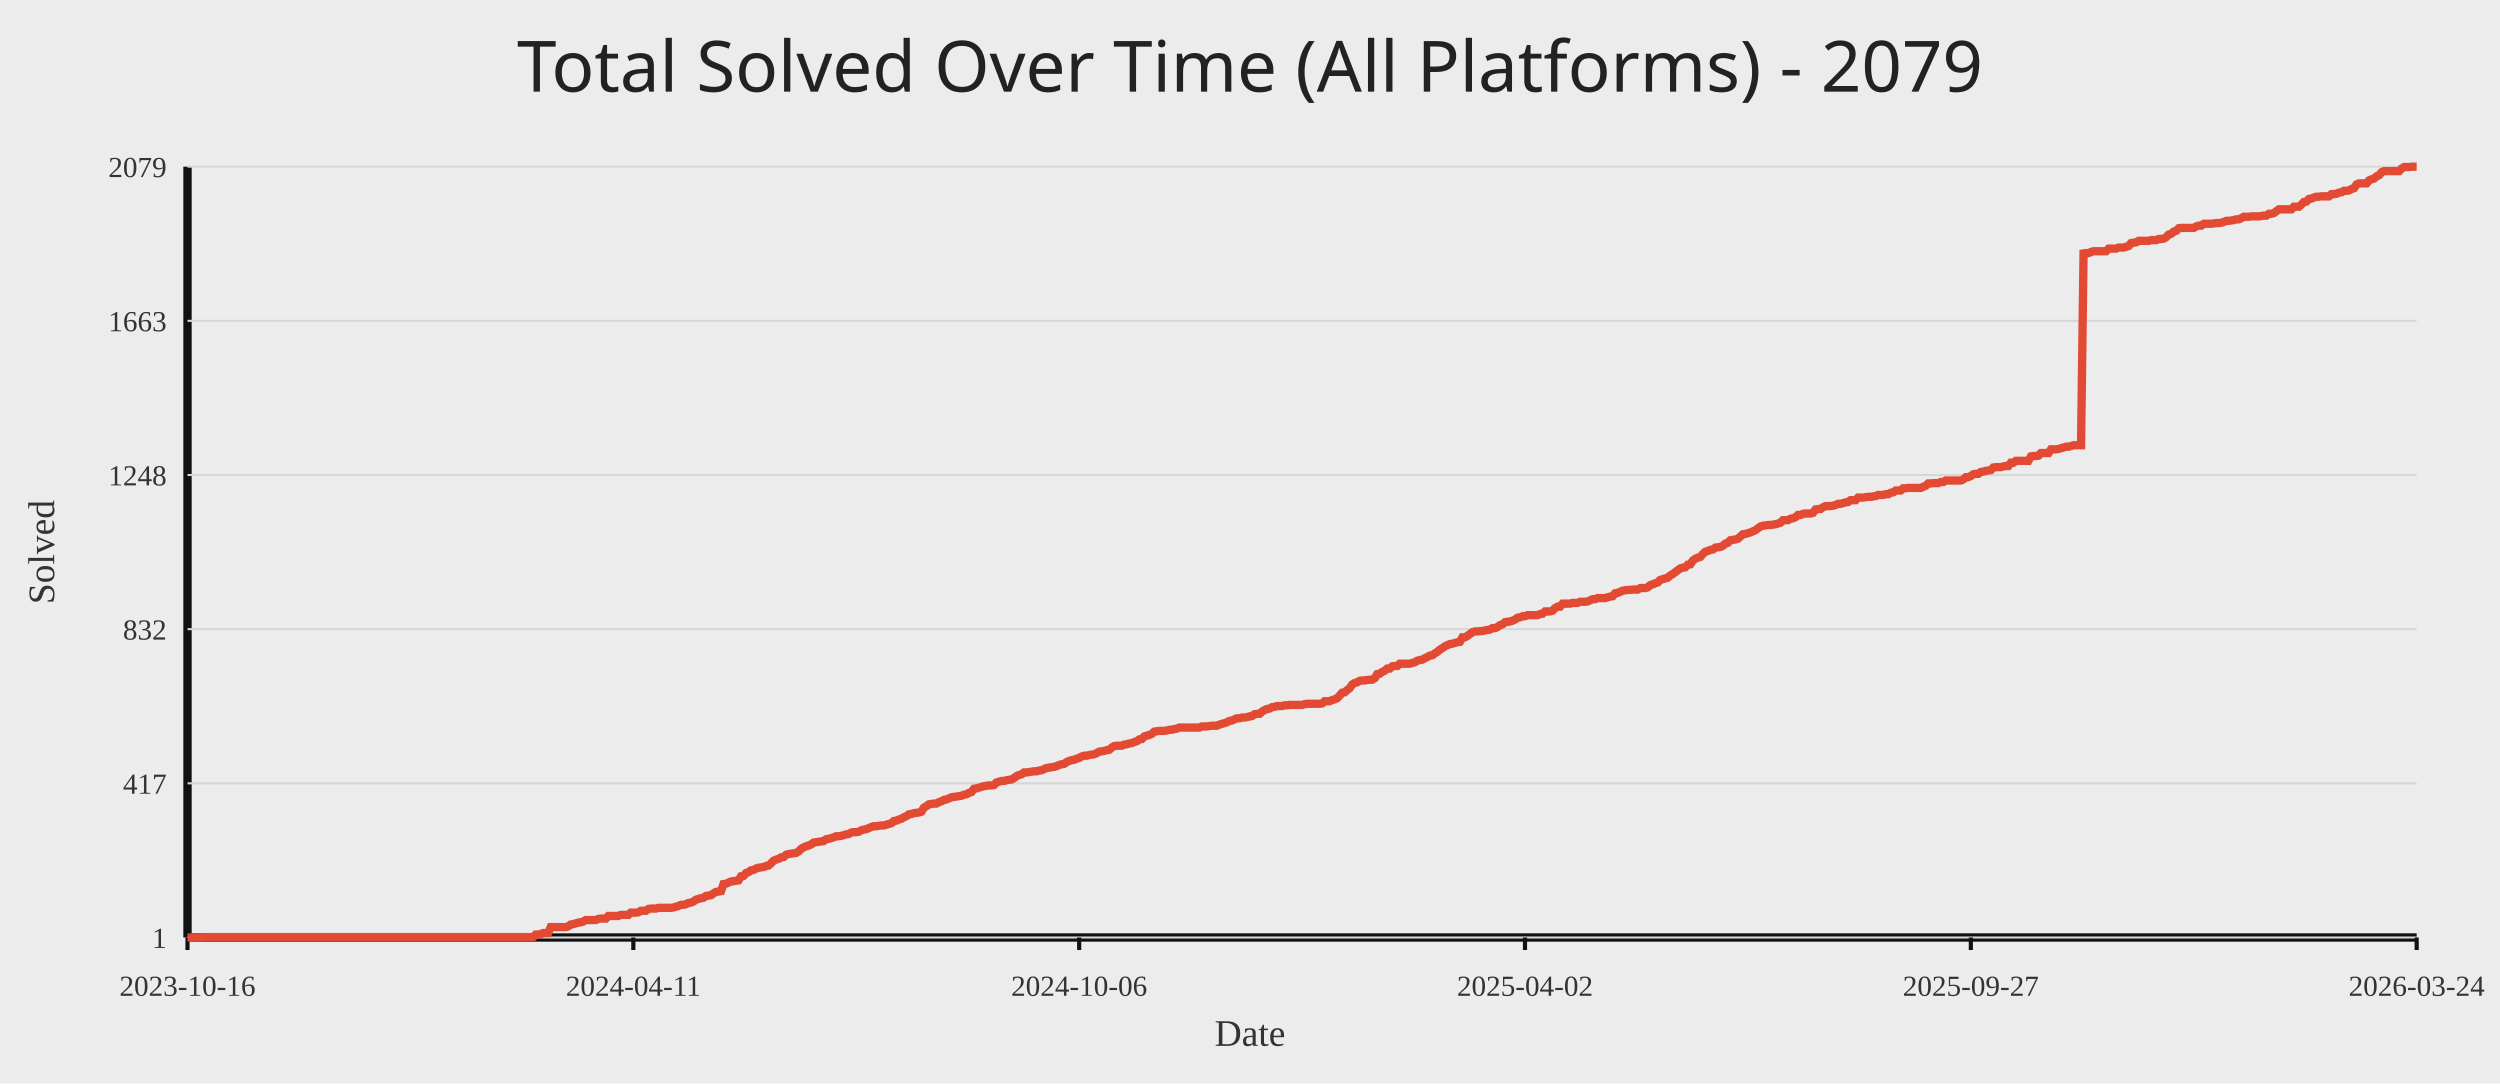
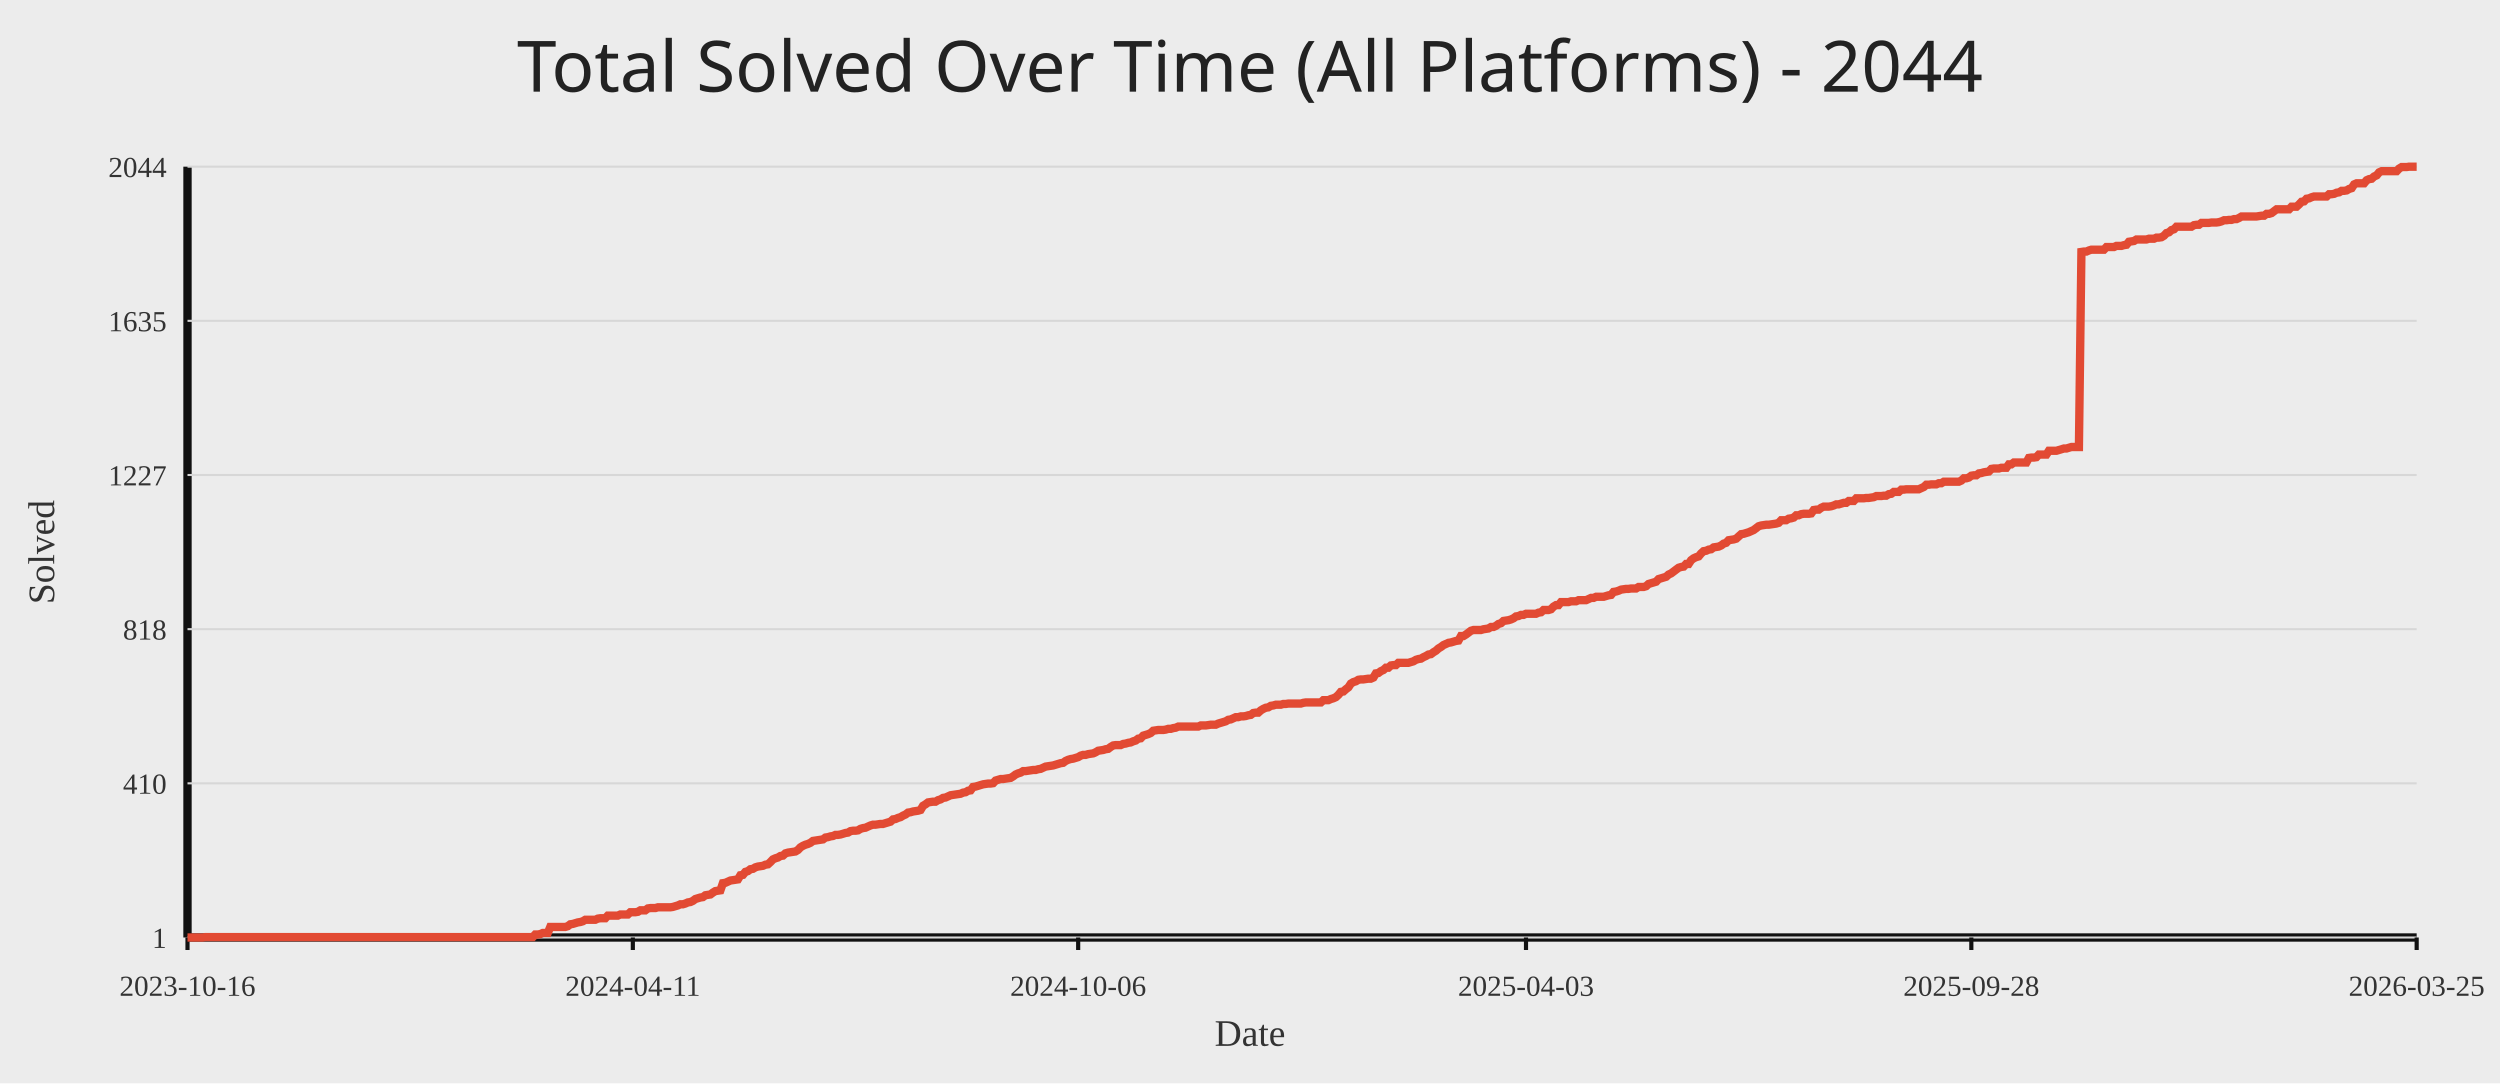
<svg xmlns="http://www.w3.org/2000/svg" width="1200" height="520">
  <rect width="100%" height="100%" fill="#ececec" />
-   <text x="50%" y="44" text-anchor="middle" fill="#222" font-size="34" font-family="Comic Sans MS, Segoe UI">Total Solved Over Time (All Platforms) - 2079</text>
+   <text x="50%" y="44" text-anchor="middle" fill="#222" font-size="34" font-family="Comic Sans MS, Segoe UI">Total Solved Over Time (All Platforms) - 2044</text>
  <line x1="90" y1="450" x2="1160" y2="450" stroke="#111" stroke-width="4" />
  <line x1="90" y1="80" x2="90" y2="450" stroke="#111" stroke-width="4" />
  <line x1="90" y1="450.00" x2="1160" y2="450.00" stroke="#d7d7d7" stroke-width="1" />
  <text x="80" y="455.00" text-anchor="end" fill="#333" font-size="14">1</text>
  <line x1="90" y1="376.00" x2="1160" y2="376.00" stroke="#d7d7d7" stroke-width="1" />
-   <text x="80" y="381.00" text-anchor="end" fill="#333" font-size="14">417</text>
+   <text x="80" y="381.00" text-anchor="end" fill="#333" font-size="14">410</text>
  <line x1="90" y1="302.00" x2="1160" y2="302.00" stroke="#d7d7d7" stroke-width="1" />
-   <text x="80" y="307.00" text-anchor="end" fill="#333" font-size="14">832</text>
+   <text x="80" y="307.00" text-anchor="end" fill="#333" font-size="14">818</text>
  <line x1="90" y1="228.00" x2="1160" y2="228.00" stroke="#d7d7d7" stroke-width="1" />
-   <text x="80" y="233.00" text-anchor="end" fill="#333" font-size="14">1248</text>
+   <text x="80" y="233.00" text-anchor="end" fill="#333" font-size="14">1227</text>
  <line x1="90" y1="154.00" x2="1160" y2="154.00" stroke="#d7d7d7" stroke-width="1" />
-   <text x="80" y="159.00" text-anchor="end" fill="#333" font-size="14">1663</text>
+   <text x="80" y="159.00" text-anchor="end" fill="#333" font-size="14">1635</text>
  <line x1="90" y1="80.00" x2="1160" y2="80.00" stroke="#d7d7d7" stroke-width="1" />
-   <text x="80" y="85.00" text-anchor="end" fill="#333" font-size="14">2079</text>
+   <text x="80" y="85.00" text-anchor="end" fill="#333" font-size="14">2044</text>
  <line x1="90.00" y1="450" x2="90.00" y2="456" stroke="#111" stroke-width="2" />
  <text x="90.00" y="478" text-anchor="middle" fill="#333" font-size="14">2023-10-16</text>
-   <line x1="304.00" y1="450" x2="304.00" y2="456" stroke="#111" stroke-width="2" />
-   <text x="304.00" y="478" text-anchor="middle" fill="#333" font-size="14">2024-04-11</text>
-   <line x1="518.00" y1="450" x2="518.00" y2="456" stroke="#111" stroke-width="2" />
-   <text x="518.00" y="478" text-anchor="middle" fill="#333" font-size="14">2024-10-06</text>
-   <line x1="732.00" y1="450" x2="732.00" y2="456" stroke="#111" stroke-width="2" />
-   <text x="732.00" y="478" text-anchor="middle" fill="#333" font-size="14">2025-04-02</text>
-   <line x1="946.00" y1="450" x2="946.00" y2="456" stroke="#111" stroke-width="2" />
-   <text x="946.00" y="478" text-anchor="middle" fill="#333" font-size="14">2025-09-27</text>
+   <line x1="303.76" y1="450" x2="303.76" y2="456" stroke="#111" stroke-width="2" />
+   <text x="303.76" y="478" text-anchor="middle" fill="#333" font-size="14">2024-04-11</text>
+   <line x1="517.52" y1="450" x2="517.52" y2="456" stroke="#111" stroke-width="2" />
+   <text x="517.52" y="478" text-anchor="middle" fill="#333" font-size="14">2024-10-06</text>
+   <line x1="732.48" y1="450" x2="732.48" y2="456" stroke="#111" stroke-width="2" />
+   <text x="732.48" y="478" text-anchor="middle" fill="#333" font-size="14">2025-04-03</text>
+   <line x1="946.24" y1="450" x2="946.24" y2="456" stroke="#111" stroke-width="2" />
+   <text x="946.24" y="478" text-anchor="middle" fill="#333" font-size="14">2025-09-28</text>
  <line x1="1160.00" y1="450" x2="1160.00" y2="456" stroke="#111" stroke-width="2" />
-   <text x="1160.00" y="478" text-anchor="middle" fill="#333" font-size="14">2026-03-24</text>
-   <polyline fill="none" stroke="#e24a33" stroke-width="4" points="90.00,450.00 91.20,450.00 92.40,450.00 93.61,450.00 94.81,450.00 96.01,450.00 97.21,450.00 98.42,449.82 99.62,449.82 100.82,449.82 102.02,449.82 103.22,449.82 104.43,449.82 105.63,449.82 106.83,449.82 108.03,449.82 109.24,449.82 110.44,449.82 111.64,449.82 112.84,449.82 114.04,449.82 115.25,449.82 116.45,449.82 117.65,449.82 118.85,449.82 120.06,449.82 121.26,449.82 122.46,449.82 123.66,449.82 124.87,449.82 126.07,449.82 127.27,449.82 128.47,449.82 129.67,449.82 130.88,449.82 132.08,449.82 133.28,449.82 134.48,449.82 135.69,449.82 136.89,449.82 138.09,449.82 139.29,449.82 140.49,449.82 141.70,449.82 142.90,449.82 144.10,449.82 145.30,449.82 146.51,449.82 147.71,449.82 148.91,449.82 150.11,449.82 151.31,449.82 152.52,449.82 153.72,449.82 154.92,449.82 156.12,449.82 157.33,449.82 158.53,449.82 159.73,449.82 160.93,449.82 162.13,449.82 163.34,449.82 164.54,449.82 165.74,449.82 166.94,449.82 168.15,449.82 169.35,449.82 170.55,449.82 171.75,449.82 172.96,449.82 174.16,449.82 175.36,449.82 176.56,449.82 177.76,449.82 178.97,449.82 180.17,449.82 181.37,449.82 182.57,449.82 183.78,449.82 184.98,449.82 186.18,449.82 187.38,449.82 188.58,449.82 189.79,449.82 190.99,449.82 192.19,449.82 193.39,449.82 194.60,449.82 195.80,449.82 197.00,449.82 198.20,449.82 199.40,449.82 200.61,449.82 201.81,449.82 203.01,449.82 204.21,449.82 205.42,449.82 206.62,449.82 207.82,449.82 209.02,449.82 210.22,449.82 211.43,449.82 212.63,449.82 213.83,449.82 215.03,449.82 216.24,449.82 217.44,449.82 218.64,449.82 219.84,449.82 221.04,449.82 222.25,449.82 223.45,449.82 224.65,449.82 225.85,449.82 227.06,449.82 228.26,449.82 229.46,449.82 230.66,449.82 231.87,449.82 233.07,449.82 234.27,449.82 235.47,449.82 236.67,449.82 237.88,449.82 239.08,449.82 240.28,449.82 241.48,449.82 242.69,449.82 243.89,449.82 245.09,449.82 246.29,449.82 247.49,449.82 248.70,449.82 249.90,449.82 251.10,449.82 252.30,449.82 253.51,449.82 254.71,449.82 255.91,449.82 257.11,448.58 258.31,448.58 259.52,448.40 260.72,447.86 261.92,447.86 263.12,447.86 264.33,445.01 265.53,445.01 266.73,445.01 267.93,445.01 269.13,445.01 270.34,445.01 271.54,445.01 272.74,444.66 273.94,443.77 275.15,443.59 276.35,443.23 277.55,442.88 278.75,442.70 279.96,442.34 281.16,441.63 282.36,441.63 283.56,441.63 284.76,441.63 285.97,441.63 287.17,441.10 288.37,440.92 289.57,440.92 290.78,440.92 291.98,439.67 293.18,439.67 294.38,439.67 295.58,439.67 296.79,439.67 297.99,439.14 299.19,439.14 300.39,439.14 301.60,439.14 302.80,438.07 304.00,438.07 305.20,438.07 306.40,437.89 307.61,437.18 308.81,437.18 310.01,437.18 311.21,436.29 312.42,436.11 313.62,436.11 314.82,436.11 316.02,435.76 317.22,435.76 318.43,435.76 319.63,435.76 320.83,435.76 322.03,435.76 323.24,435.58 324.44,435.22 325.64,434.87 326.84,434.33 328.04,434.33 329.25,433.97 330.45,433.44 331.65,433.26 332.85,432.73 334.06,431.84 335.26,431.48 336.46,431.13 337.66,430.95 338.87,430.06 340.07,429.88 341.27,429.70 342.47,428.81 343.67,428.10 344.88,427.92 346.08,427.74 347.28,424.36 348.48,424.18 349.69,423.65 350.89,423.11 352.09,422.94 353.29,422.76 354.49,422.58 355.70,420.62 356.90,420.44 358.10,419.02 359.30,418.66 360.51,417.77 361.71,417.59 362.91,416.88 364.11,416.53 365.31,416.35 366.52,416.17 367.72,415.64 368.92,415.46 370.12,414.39 371.33,413.14 372.53,412.61 373.73,412.25 374.93,411.54 376.13,411.36 377.34,410.29 378.54,409.94 379.74,409.76 380.94,409.58 382.15,409.40 383.35,408.69 384.55,407.44 385.75,406.73 386.96,406.20 388.16,405.84 389.36,405.31 390.56,404.42 391.76,404.24 392.97,404.06 394.17,403.88 395.37,403.71 396.57,402.82 397.78,402.64 398.98,402.28 400.18,401.92 401.38,401.39 402.58,401.39 403.79,401.21 404.99,400.86 406.19,400.50 407.39,400.32 408.60,399.61 409.80,399.43 411.00,399.43 412.20,399.25 413.40,398.54 414.61,398.19 415.81,398.01 417.01,397.47 418.21,396.94 419.42,396.58 420.62,396.58 421.82,396.41 423.02,396.23 424.22,396.23 425.43,395.87 426.63,395.51 427.83,395.16 429.03,394.09 430.24,393.91 431.44,393.38 432.64,393.02 433.84,392.31 435.04,391.78 436.25,390.89 437.45,390.71 438.65,390.35 439.85,390.17 441.06,390.00 442.26,389.64 443.46,387.68 444.66,386.97 445.87,386.08 447.07,385.90 448.27,385.72 449.47,385.72 450.67,385.01 451.88,384.65 453.08,383.94 454.28,383.76 455.48,383.23 456.69,382.69 457.89,382.52 459.09,382.34 460.29,382.16 461.49,381.98 462.70,381.45 463.90,381.27 465.10,380.56 466.30,380.20 467.51,378.60 468.71,378.42 469.91,378.07 471.11,377.71 472.31,377.35 473.52,377.18 474.72,377.00 475.92,377.00 477.12,376.82 478.33,375.57 479.53,375.22 480.73,374.86 481.93,374.86 483.13,374.50 484.34,374.33 485.54,374.15 486.74,373.44 487.94,372.55 489.15,372.01 490.35,371.66 491.55,370.77 492.75,370.77 493.96,370.59 495.16,370.41 496.36,370.23 497.56,370.23 498.76,369.87 499.97,369.70 501.17,369.16 502.37,368.63 503.57,368.45 504.78,368.27 505.98,368.09 507.18,367.74 508.38,367.20 509.58,366.85 510.79,366.67 511.99,365.78 513.19,365.25 514.39,364.89 515.60,364.71 516.80,364.18 518.00,363.82 519.20,363.11 520.40,362.75 521.61,362.75 522.81,362.40 524.01,362.22 525.21,362.04 526.42,361.51 527.62,360.79 528.82,360.62 530.02,360.44 531.22,360.08 532.43,359.90 533.63,358.84 534.83,358.12 536.03,357.95 537.24,357.95 538.44,357.95 539.64,357.41 540.84,357.23 542.04,356.88 543.25,356.70 544.45,356.16 545.65,355.81 546.85,354.92 548.06,354.74 549.26,353.49 550.46,353.14 551.66,352.78 552.87,352.25 554.07,351.18 555.27,351.00 556.47,350.82 557.67,350.82 558.88,350.82 560.08,350.64 561.28,350.29 562.48,350.29 563.69,349.93 564.89,349.75 566.09,349.22 567.29,349.22 568.49,349.22 569.70,349.22 570.90,349.22 572.10,349.22 573.30,349.22 574.51,349.22 575.71,349.22 576.91,348.69 578.11,348.69 579.31,348.69 580.52,348.51 581.72,348.33 582.92,348.33 584.12,348.33 585.33,347.80 586.53,347.44 587.73,347.08 588.93,346.73 590.13,346.02 591.34,345.84 592.54,345.30 593.74,344.77 594.94,344.77 596.15,344.41 597.35,344.41 598.55,344.23 599.75,343.88 600.96,343.70 602.16,342.81 603.36,342.63 604.56,342.63 605.76,341.56 606.97,340.85 608.17,340.32 609.37,340.14 610.57,339.43 611.78,339.25 612.98,338.89 614.18,338.89 615.38,338.89 616.58,338.54 617.79,338.54 618.99,338.36 620.19,338.36 621.39,338.36 622.60,338.36 623.80,338.36 625.00,338.36 626.20,338.00 627.40,337.82 628.61,337.82 629.81,337.82 631.01,337.82 632.21,337.82 633.42,337.82 634.62,337.65 635.82,336.58 637.02,336.58 638.22,336.58 639.43,336.04 640.63,335.69 641.83,335.15 643.03,333.91 644.24,332.48 645.44,332.31 646.64,331.24 647.84,330.35 649.04,328.57 650.25,327.85 651.45,327.50 652.65,326.79 653.85,326.61 655.06,326.61 656.26,326.43 657.46,326.25 658.66,326.25 659.87,325.54 661.07,323.58 662.27,323.40 663.47,322.51 664.67,321.98 665.88,320.91 667.08,320.91 668.28,319.84 669.48,319.66 670.69,319.66 671.89,318.59 673.09,318.59 674.29,318.59 675.49,318.59 676.70,318.59 677.90,318.24 679.10,317.88 680.30,317.17 681.51,316.81 682.71,316.64 683.91,315.92 685.11,315.39 686.31,314.68 687.52,314.50 688.72,313.61 689.92,312.90 691.12,311.83 692.33,311.12 693.53,310.23 694.73,309.69 695.93,309.16 697.13,308.98 698.34,308.62 699.54,308.27 700.74,308.09 701.94,305.95 703.15,305.95 704.35,305.24 705.55,304.35 706.75,303.46 707.96,303.10 709.16,303.10 710.36,302.93 711.56,302.93 712.76,302.57 713.97,302.39 715.17,302.21 716.37,301.50 717.57,301.50 718.78,300.97 719.98,300.08 721.18,299.72 722.38,298.65 723.58,298.47 724.79,298.30 725.99,297.94 727.19,297.41 728.39,296.52 729.60,296.34 730.80,295.80 732.00,295.80 733.20,295.27 734.40,295.27 735.61,295.27 736.81,295.27 738.01,295.27 739.21,294.74 740.42,294.56 741.62,293.49 742.82,293.49 744.02,293.49 745.22,293.13 746.43,291.89 747.63,291.17 748.83,291.17 750.03,289.75 751.24,289.75 752.44,289.75 753.64,289.75 754.84,289.39 756.04,289.39 757.25,289.39 758.45,288.86 759.65,288.86 760.85,288.86 762.06,288.68 763.26,288.15 764.46,287.61 765.66,287.61 766.87,287.08 768.07,287.08 769.27,287.08 770.47,287.08 771.67,286.72 772.88,286.37 774.08,286.19 775.28,284.76 776.48,284.59 777.69,284.05 778.89,283.52 780.09,283.34 781.29,283.16 782.49,283.16 783.70,282.98 784.90,282.98 786.10,282.98 787.30,282.27 788.51,282.27 789.71,282.27 790.91,281.92 792.11,280.85 793.31,280.49 794.52,279.96 795.72,279.60 796.92,278.35 798.12,278.00 799.33,277.64 800.53,277.29 801.73,276.22 802.93,275.51 804.13,274.62 805.34,273.72 806.54,272.83 807.74,272.48 808.94,272.30 810.15,271.05 811.35,270.88 812.55,269.10 813.75,268.21 814.96,267.67 816.16,267.31 817.36,265.89 818.56,264.82 819.76,264.47 820.97,263.93 822.17,263.75 823.37,262.86 824.57,262.69 825.78,262.51 826.98,261.97 828.18,260.90 829.38,260.55 830.58,259.30 831.79,259.12 832.99,258.95 834.19,258.59 835.39,257.52 836.60,256.45 837.80,256.28 839.00,255.92 840.20,255.56 841.40,255.03 842.61,254.49 843.81,253.60 845.01,252.71 846.21,252.36 847.42,252.18 848.62,252.00 849.82,252.00 851.02,251.82 852.22,251.65 853.43,251.29 854.63,250.93 855.83,249.69 857.03,249.69 858.24,249.69 859.44,248.97 860.64,248.80 861.84,248.26 863.04,247.19 864.25,247.19 865.45,246.66 866.65,246.48 867.85,246.48 869.06,246.48 870.26,246.13 871.46,244.52 872.66,244.35 873.87,244.35 875.07,243.46 876.27,242.92 877.47,242.92 878.67,242.92 879.88,242.74 881.08,242.39 882.28,241.85 883.48,241.85 884.69,241.50 885.89,241.14 887.09,240.96 888.29,240.07 889.49,240.07 890.70,240.07 891.90,238.83 893.10,238.83 894.30,238.83 895.51,238.65 896.71,238.47 897.91,238.47 899.11,238.29 900.31,238.11 901.52,237.58 902.72,237.58 903.92,237.58 905.12,237.22 906.33,237.22 907.53,236.51 908.73,236.33 909.93,235.44 911.13,235.44 912.34,235.44 913.54,234.37 914.74,234.37 915.94,234.20 917.15,234.20 918.35,234.20 919.55,234.20 920.75,234.20 921.96,234.20 923.16,233.66 924.36,233.13 925.56,232.06 926.76,232.06 927.97,231.88 929.17,231.88 930.37,231.88 931.57,231.35 932.78,231.35 933.98,230.64 935.18,230.64 936.38,230.64 937.58,230.64 938.79,230.64 939.99,230.64 941.19,230.64 942.39,230.10 943.60,229.03 944.80,229.03 946.00,228.50 947.20,227.61 948.40,227.43 949.61,227.43 950.81,226.54 952.01,226.36 953.21,226.01 954.42,225.83 955.62,225.65 956.82,224.40 958.02,224.23 959.22,224.23 960.43,224.23 961.63,223.87 962.83,223.69 964.03,223.69 965.24,222.09 966.44,222.09 967.64,221.20 968.84,221.20 970.04,221.20 971.25,221.20 972.45,221.20 973.65,221.20 974.85,219.06 976.06,218.88 977.26,218.88 978.46,218.71 979.66,217.46 980.87,217.46 982.07,217.46 983.27,217.46 984.47,215.68 985.67,215.68 986.88,215.68 988.08,215.50 989.28,215.14 990.48,214.79 991.69,214.43 992.89,214.43 994.09,214.08 995.29,213.72 996.49,213.72 997.70,213.72 998.90,213.72 1000.10,121.67 1001.30,121.49 1002.51,121.49 1003.71,120.95 1004.91,120.60 1006.11,120.60 1007.31,120.60 1008.52,120.60 1009.72,120.60 1010.92,120.60 1012.12,119.35 1013.33,119.35 1014.53,119.35 1015.73,119.35 1016.93,118.82 1018.13,118.82 1019.34,118.82 1020.54,118.46 1021.74,118.10 1022.94,116.68 1024.15,116.50 1025.35,116.32 1026.55,115.61 1027.75,115.61 1028.96,115.61 1030.16,115.61 1031.36,115.61 1032.56,115.26 1033.76,115.26 1034.97,115.26 1036.17,114.72 1037.37,114.72 1038.57,114.54 1039.78,113.83 1040.98,112.58 1042.18,112.23 1043.38,111.16 1044.58,110.80 1045.79,109.56 1046.99,109.38 1048.19,109.38 1049.39,109.38 1050.60,109.38 1051.80,109.38 1053.00,109.38 1054.20,108.67 1055.40,108.31 1056.61,108.31 1057.81,107.42 1059.01,107.42 1060.21,107.42 1061.42,107.42 1062.62,107.24 1063.82,107.06 1065.02,107.06 1066.22,106.89 1067.43,106.53 1068.63,106.00 1069.83,106.00 1071.03,105.82 1072.24,105.64 1073.44,105.28 1074.64,105.28 1075.84,104.75 1077.04,104.04 1078.25,104.04 1079.45,104.04 1080.65,103.86 1081.85,103.86 1083.06,103.86 1084.26,103.86 1085.46,103.68 1086.66,103.50 1087.87,103.50 1089.07,102.61 1090.27,102.61 1091.47,102.26 1092.67,101.37 1093.88,100.48 1095.08,100.48 1096.28,100.48 1097.48,100.48 1098.69,100.48 1099.89,100.48 1101.09,99.23 1102.29,99.23 1103.49,99.23 1104.70,98.16 1105.90,96.92 1107.10,96.74 1108.30,95.49 1109.51,95.31 1110.71,94.78 1111.91,94.42 1113.11,94.42 1114.31,94.24 1115.52,94.24 1116.72,94.24 1117.92,94.24 1119.12,93.18 1120.33,93.18 1121.53,93.00 1122.73,92.46 1123.93,92.29 1125.13,91.57 1126.34,91.57 1127.54,91.40 1128.74,90.68 1129.94,90.33 1131.15,88.55 1132.35,88.01 1133.55,88.01 1134.75,88.01 1135.96,88.01 1137.16,86.59 1138.36,86.05 1139.56,85.70 1140.76,84.63 1141.97,84.10 1143.17,82.67 1144.37,82.14 1145.57,82.14 1146.78,82.14 1147.98,82.14 1149.18,82.14 1150.38,82.14 1151.58,82.14 1152.79,80.89 1153.99,80.18 1155.19,80.18 1156.39,80.18 1157.60,80.00 1158.80,80.00 1160.00,80.00" />
+   <text x="1160.00" y="478" text-anchor="middle" fill="#333" font-size="14">2026-03-25</text>
+   <polyline fill="none" stroke="#e24a33" stroke-width="4" points="90.00,450.00 91.20,450.00 92.40,450.00 93.60,450.00 94.80,450.00 96.00,450.00 97.21,450.00 98.41,449.82 99.61,449.82 100.81,449.82 102.01,449.82 103.21,449.82 104.41,449.82 105.61,449.82 106.81,449.82 108.01,449.82 109.21,449.82 110.42,449.82 111.62,449.82 112.82,449.82 114.02,449.82 115.22,449.82 116.42,449.82 117.62,449.82 118.82,449.82 120.02,449.82 121.22,449.82 122.42,449.82 123.63,449.82 124.83,449.82 126.03,449.82 127.23,449.82 128.43,449.82 129.63,449.82 130.83,449.82 132.03,449.82 133.23,449.82 134.43,449.82 135.63,449.82 136.84,449.82 138.04,449.82 139.24,449.82 140.44,449.82 141.64,449.82 142.84,449.82 144.04,449.82 145.24,449.82 146.44,449.82 147.64,449.82 148.84,449.82 150.04,449.82 151.25,449.82 152.45,449.82 153.65,449.82 154.85,449.82 156.05,449.82 157.25,449.82 158.45,449.82 159.65,449.82 160.85,449.82 162.05,449.82 163.25,449.82 164.46,449.82 165.66,449.82 166.86,449.82 168.06,449.82 169.26,449.82 170.46,449.82 171.66,449.82 172.86,449.82 174.06,449.82 175.26,449.82 176.46,449.82 177.67,449.82 178.87,449.82 180.07,449.82 181.27,449.82 182.47,449.82 183.67,449.82 184.87,449.82 186.07,449.82 187.27,449.82 188.47,449.82 189.67,449.82 190.88,449.82 192.08,449.82 193.28,449.82 194.48,449.82 195.68,449.82 196.88,449.82 198.08,449.82 199.28,449.82 200.48,449.82 201.68,449.82 202.88,449.82 204.09,449.82 205.29,449.82 206.49,449.82 207.69,449.82 208.89,449.82 210.09,449.82 211.29,449.82 212.49,449.82 213.69,449.82 214.89,449.82 216.09,449.82 217.30,449.82 218.50,449.82 219.70,449.82 220.90,449.82 222.10,449.82 223.30,449.82 224.50,449.82 225.70,449.82 226.90,449.82 228.10,449.82 229.30,449.82 230.51,449.82 231.71,449.82 232.91,449.82 234.11,449.82 235.31,449.82 236.51,449.82 237.71,449.82 238.91,449.82 240.11,449.82 241.31,449.82 242.51,449.82 243.71,449.82 244.92,449.82 246.12,449.82 247.32,449.82 248.52,449.82 249.72,449.82 250.92,449.82 252.12,449.82 253.32,449.82 254.52,449.82 255.72,449.82 256.92,448.55 258.13,448.55 259.33,448.37 260.53,447.83 261.73,447.83 262.93,447.83 264.13,444.93 265.33,444.93 266.53,444.93 267.73,444.93 268.93,444.93 270.13,444.93 271.34,444.93 272.54,444.57 273.74,443.66 274.94,443.48 276.14,443.12 277.34,442.76 278.54,442.57 279.74,442.21 280.94,441.49 282.14,441.49 283.34,441.49 284.55,441.49 285.75,441.49 286.95,440.94 288.15,440.76 289.35,440.76 290.55,440.76 291.75,439.50 292.95,439.50 294.15,439.50 295.35,439.50 296.55,439.50 297.76,438.95 298.96,438.95 300.16,438.95 301.36,438.95 302.56,437.87 303.76,437.87 304.96,437.87 306.16,437.68 307.36,436.96 308.56,436.96 309.76,436.96 310.97,436.05 312.17,435.87 313.37,435.87 314.57,435.87 315.77,435.51 316.97,435.51 318.17,435.51 319.37,435.51 320.57,435.51 321.77,435.51 322.97,435.33 324.18,434.97 325.38,434.61 326.58,434.06 327.78,434.06 328.98,433.70 330.18,433.16 331.38,432.98 332.58,432.43 333.78,431.53 334.98,431.16 336.18,430.80 337.38,430.62 338.59,429.72 339.79,429.53 340.99,429.35 342.19,428.45 343.39,427.72 344.59,427.54 345.79,427.36 346.99,423.92 348.19,423.74 349.39,423.20 350.59,422.65 351.80,422.47 353.00,422.29 354.20,422.11 355.40,420.12 356.60,419.94 357.80,418.49 359.00,418.13 360.20,417.22 361.40,417.04 362.60,416.31 363.80,415.95 365.01,415.77 366.21,415.59 367.41,415.05 368.61,414.87 369.81,413.78 371.01,412.51 372.21,411.97 373.41,411.61 374.61,410.88 375.81,410.70 377.01,409.61 378.22,409.25 379.42,409.07 380.62,408.89 381.82,408.71 383.02,407.98 384.22,406.72 385.42,405.99 386.62,405.45 387.82,405.09 389.02,404.54 390.22,403.64 391.43,403.46 392.63,403.27 393.83,403.09 395.03,402.91 396.23,402.01 397.43,401.83 398.63,401.46 399.83,401.28 401.03,400.74 402.23,400.74 403.43,400.56 404.64,400.20 405.84,399.83 407.04,399.65 408.24,398.93 409.44,398.75 410.64,398.75 411.84,398.57 413.04,397.84 414.24,397.48 415.44,397.30 416.64,396.75 417.85,396.21 419.05,395.85 420.25,395.85 421.45,395.67 422.65,395.49 423.85,395.49 425.05,395.12 426.25,394.76 427.45,394.40 428.65,393.31 429.85,393.13 431.05,392.59 432.26,392.23 433.46,391.50 434.66,390.96 435.86,390.05 437.06,389.87 438.26,389.51 439.46,389.33 440.66,389.15 441.86,388.79 443.06,386.79 444.26,386.07 445.47,385.16 446.67,384.98 447.87,384.80 449.07,384.80 450.27,384.08 451.47,383.72 452.67,382.99 453.87,382.81 455.07,382.27 456.27,381.72 457.47,381.54 458.68,381.36 459.88,381.18 461.08,381.00 462.28,380.46 463.48,380.27 464.68,379.55 465.88,379.37 467.08,377.74 468.28,377.56 469.48,377.20 470.68,376.83 471.89,376.47 473.09,376.29 474.29,376.11 475.49,376.11 476.69,375.93 477.89,374.66 479.09,374.30 480.29,373.94 481.49,373.94 482.69,373.75 483.89,373.57 485.10,373.39 486.30,372.67 487.50,371.76 488.70,371.22 489.90,370.86 491.10,370.13 492.30,370.13 493.50,369.95 494.70,369.77 495.90,369.59 497.10,369.59 498.31,369.23 499.51,369.05 500.71,368.50 501.91,367.96 503.11,367.78 504.31,367.60 505.51,367.42 506.71,367.05 507.91,366.69 509.11,366.33 510.31,366.15 511.52,365.24 512.72,364.70 513.92,364.34 515.12,364.16 516.32,363.79 517.52,363.43 518.72,362.71 519.92,362.34 521.12,362.34 522.32,361.98 523.52,361.80 524.73,361.62 525.93,361.08 527.13,360.35 528.33,360.17 529.53,359.99 530.73,359.63 531.93,359.45 533.13,358.54 534.33,357.82 535.53,357.64 536.73,357.64 537.93,357.64 539.14,357.09 540.34,356.91 541.54,356.55 542.74,356.37 543.94,355.82 545.14,355.46 546.34,354.56 547.54,354.38 548.74,353.11 549.94,352.75 551.14,352.38 552.35,351.84 553.55,350.75 554.75,350.57 555.95,350.39 557.15,350.39 558.35,350.39 559.55,350.21 560.75,349.85 561.95,349.85 563.15,349.49 564.35,349.30 565.56,348.76 566.76,348.76 567.96,348.76 569.16,348.76 570.36,348.76 571.56,348.76 572.76,348.76 573.96,348.76 575.16,348.76 576.36,348.22 577.56,348.22 578.77,348.22 579.97,348.04 581.17,347.86 582.37,347.86 583.57,347.86 584.77,347.31 585.97,346.95 587.17,346.59 588.37,346.23 589.57,345.50 590.77,345.32 591.98,344.78 593.18,344.23 594.38,344.23 595.58,343.87 596.78,343.87 597.98,343.69 599.18,343.33 600.38,343.15 601.58,342.24 602.78,342.06 603.98,342.06 605.19,340.97 606.39,340.25 607.59,339.71 608.79,339.53 609.99,338.80 611.19,338.62 612.39,338.26 613.59,338.26 614.79,338.26 615.99,337.90 617.19,337.90 618.40,337.71 619.60,337.71 620.80,337.71 622.00,337.71 623.20,337.71 624.40,337.71 625.60,337.35 626.80,337.17 628.00,337.17 629.20,337.17 630.40,337.17 631.60,337.17 632.81,337.17 634.01,337.17 635.21,336.08 636.41,336.08 637.61,336.08 638.81,335.54 640.01,335.18 641.21,334.64 642.41,333.55 643.61,332.10 644.81,331.92 646.02,330.83 647.22,329.93 648.42,328.12 649.62,327.39 650.82,327.03 652.02,326.30 653.22,326.12 654.42,326.12 655.62,325.94 656.82,325.76 658.02,325.76 659.23,325.22 660.43,323.23 661.63,323.04 662.83,322.14 664.03,321.60 665.23,320.51 666.43,320.51 667.63,319.42 668.83,319.24 670.03,319.24 671.23,318.15 672.44,318.15 673.64,318.15 674.84,318.15 676.04,318.15 677.24,317.79 678.44,317.43 679.64,316.71 680.84,316.34 682.04,316.16 683.24,315.44 684.44,314.89 685.65,314.17 686.85,313.99 688.05,313.08 689.25,312.36 690.45,311.27 691.65,310.55 692.85,309.64 694.05,309.10 695.25,308.56 696.45,308.37 697.65,308.01 698.86,307.65 700.06,307.47 701.26,305.30 702.46,305.30 703.66,304.57 704.86,303.67 706.06,302.76 707.26,302.40 708.46,302.40 709.66,302.40 710.86,302.40 712.07,302.04 713.27,301.86 714.47,301.67 715.67,300.95 716.87,300.95 718.07,300.41 719.27,299.50 720.47,299.14 721.67,298.05 722.87,297.87 724.07,297.69 725.27,297.33 726.48,296.78 727.68,295.88 728.88,295.70 730.08,295.15 731.28,295.15 732.48,294.61 733.68,294.61 734.88,294.61 736.08,294.61 737.28,294.61 738.48,294.07 739.69,293.89 740.89,292.80 742.09,292.80 743.29,292.80 744.49,292.44 745.69,291.17 746.89,290.45 748.09,290.45 749.29,289.00 750.49,289.00 751.69,289.00 752.90,289.00 754.10,288.63 755.30,288.63 756.50,288.63 757.70,288.09 758.90,288.09 760.10,288.09 761.30,288.09 762.50,287.55 763.70,287.00 764.90,287.00 766.11,286.46 767.31,286.46 768.51,286.46 769.71,286.46 770.91,286.10 772.11,285.74 773.31,285.56 774.51,284.11 775.71,283.93 776.91,283.56 778.11,283.02 779.32,282.84 780.52,282.66 781.72,282.66 782.92,282.48 784.12,282.48 785.32,282.48 786.52,281.75 787.72,281.75 788.92,281.75 790.12,281.39 791.32,280.30 792.53,279.94 793.73,279.58 794.93,279.22 796.13,277.95 797.33,277.59 798.53,277.22 799.73,276.86 800.93,275.78 802.13,275.23 803.33,274.33 804.53,273.42 805.74,272.52 806.94,272.15 808.14,271.97 809.34,270.70 810.54,270.70 811.74,268.89 812.94,267.99 814.14,267.44 815.34,267.08 816.54,265.63 817.74,264.55 818.95,264.37 820.15,263.82 821.35,263.64 822.55,262.74 823.75,262.56 824.95,262.37 826.15,261.83 827.35,260.93 828.55,260.56 829.75,259.30 830.95,259.11 832.15,258.93 833.36,258.57 834.56,257.48 835.76,256.40 836.96,256.22 838.16,255.85 839.36,255.49 840.56,254.95 841.76,254.41 842.96,253.50 844.16,252.59 845.36,252.23 846.57,252.05 847.77,251.87 848.97,251.87 850.17,251.69 851.37,251.51 852.57,251.33 853.77,250.96 854.97,249.70 856.17,249.70 857.37,249.70 858.57,248.97 859.78,248.79 860.98,248.43 862.18,247.34 863.38,247.34 864.58,246.80 865.78,246.62 866.98,246.62 868.18,246.62 869.38,246.44 870.58,244.81 871.78,244.63 872.99,244.63 874.19,243.72 875.39,243.18 876.59,243.18 877.79,243.18 878.99,243.00 880.19,242.63 881.39,242.09 882.59,242.09 883.79,241.73 884.99,241.37 886.20,241.37 887.40,240.46 888.60,240.46 889.80,240.46 891.00,239.19 892.20,239.19 893.40,239.19 894.60,239.19 895.80,239.01 897.00,239.01 898.20,238.83 899.41,238.65 900.61,238.11 901.81,238.11 903.01,238.11 904.21,237.92 905.41,237.92 906.61,237.20 907.81,237.02 909.01,236.11 910.21,236.11 911.41,236.11 912.62,235.03 913.82,235.03 915.02,234.85 916.22,234.85 917.42,234.85 918.62,234.85 919.82,234.85 921.02,234.85 922.22,234.30 923.42,233.76 924.62,232.67 925.82,232.67 927.03,232.49 928.23,232.49 929.43,232.49 930.63,231.95 931.83,231.95 933.03,231.22 934.23,231.22 935.43,231.22 936.63,231.22 937.83,231.22 939.03,231.22 940.24,231.22 941.44,230.68 942.64,229.59 943.84,229.59 945.04,229.23 946.24,228.33 947.44,228.14 948.64,228.14 949.84,227.24 951.04,227.06 952.24,226.70 953.45,226.51 954.65,226.33 955.85,225.07 957.05,224.88 958.25,224.88 959.45,224.88 960.65,224.52 961.85,224.52 963.05,224.52 964.25,222.89 965.45,222.89 966.66,221.99 967.86,221.99 969.06,221.99 970.26,221.99 971.46,221.99 972.66,221.99 973.86,219.81 975.06,219.63 976.26,219.63 977.46,219.45 978.66,218.18 979.87,218.18 981.07,218.18 982.27,218.18 983.47,216.37 984.67,216.37 985.87,216.37 987.07,216.37 988.27,216.01 989.47,215.65 990.67,215.29 991.87,215.29 993.08,214.92 994.28,214.56 995.48,214.56 996.68,214.56 997.88,214.56 999.08,120.93 1000.28,120.75 1001.48,120.75 1002.68,120.21 1003.88,119.84 1005.08,119.84 1006.29,119.84 1007.49,119.84 1008.69,119.84 1009.89,119.84 1011.09,118.58 1012.29,118.58 1013.49,118.58 1014.69,118.58 1015.89,118.03 1017.09,118.03 1018.29,118.03 1019.49,117.67 1020.70,117.49 1021.90,116.04 1023.10,115.86 1024.30,115.68 1025.50,114.95 1026.70,114.95 1027.90,114.95 1029.10,114.95 1030.30,114.95 1031.50,114.59 1032.70,114.59 1033.91,114.59 1035.11,114.05 1036.31,114.05 1037.51,113.87 1038.71,113.14 1039.91,111.87 1041.11,111.51 1042.31,110.43 1043.51,110.06 1044.71,108.80 1045.91,108.80 1047.12,108.80 1048.32,108.80 1049.52,108.80 1050.72,108.80 1051.92,108.80 1053.12,108.07 1054.32,107.89 1055.52,107.89 1056.72,106.98 1057.92,106.98 1059.12,106.98 1060.33,106.98 1061.53,106.80 1062.73,106.80 1063.93,106.80 1065.13,106.62 1066.33,106.26 1067.53,105.72 1068.73,105.72 1069.93,105.54 1071.13,105.54 1072.33,105.17 1073.54,105.17 1074.74,104.63 1075.94,103.91 1077.14,103.91 1078.34,103.91 1079.54,103.91 1080.74,103.91 1081.94,103.91 1083.14,103.91 1084.34,103.72 1085.54,103.54 1086.75,103.54 1087.95,102.64 1089.15,102.64 1090.35,102.28 1091.55,101.37 1092.75,100.47 1093.95,100.47 1095.15,100.47 1096.35,100.47 1097.55,100.47 1098.75,100.47 1099.96,99.20 1101.16,99.20 1102.36,99.20 1103.56,98.11 1104.76,96.84 1105.96,96.66 1107.16,95.39 1108.36,95.21 1109.56,94.67 1110.76,94.31 1111.96,94.31 1113.16,94.31 1114.37,94.31 1115.57,94.31 1116.77,94.31 1117.97,93.22 1119.17,93.22 1120.37,93.04 1121.57,92.50 1122.77,92.32 1123.97,91.59 1125.17,91.59 1126.37,91.41 1127.58,90.69 1128.78,90.32 1129.98,88.51 1131.18,87.97 1132.38,87.97 1133.58,87.97 1134.78,87.97 1135.98,86.52 1137.18,85.98 1138.38,85.80 1139.58,84.71 1140.79,84.17 1141.99,82.72 1143.19,82.17 1144.39,82.17 1145.59,82.17 1146.79,82.17 1147.99,82.17 1149.19,82.17 1150.39,82.17 1151.59,80.91 1152.79,80.18 1154.00,80.18 1155.20,80.18 1156.40,80.00 1157.60,80.00 1158.80,80.00 1160.00,80.00" />
  <text x="50%" y="502" text-anchor="middle" fill="#333" font-size="18">Date</text>
  <text x="26" y="265.00" transform="rotate(-90 26 265.00)" text-anchor="middle" fill="#333" font-size="18">Solved</text>
</svg>
